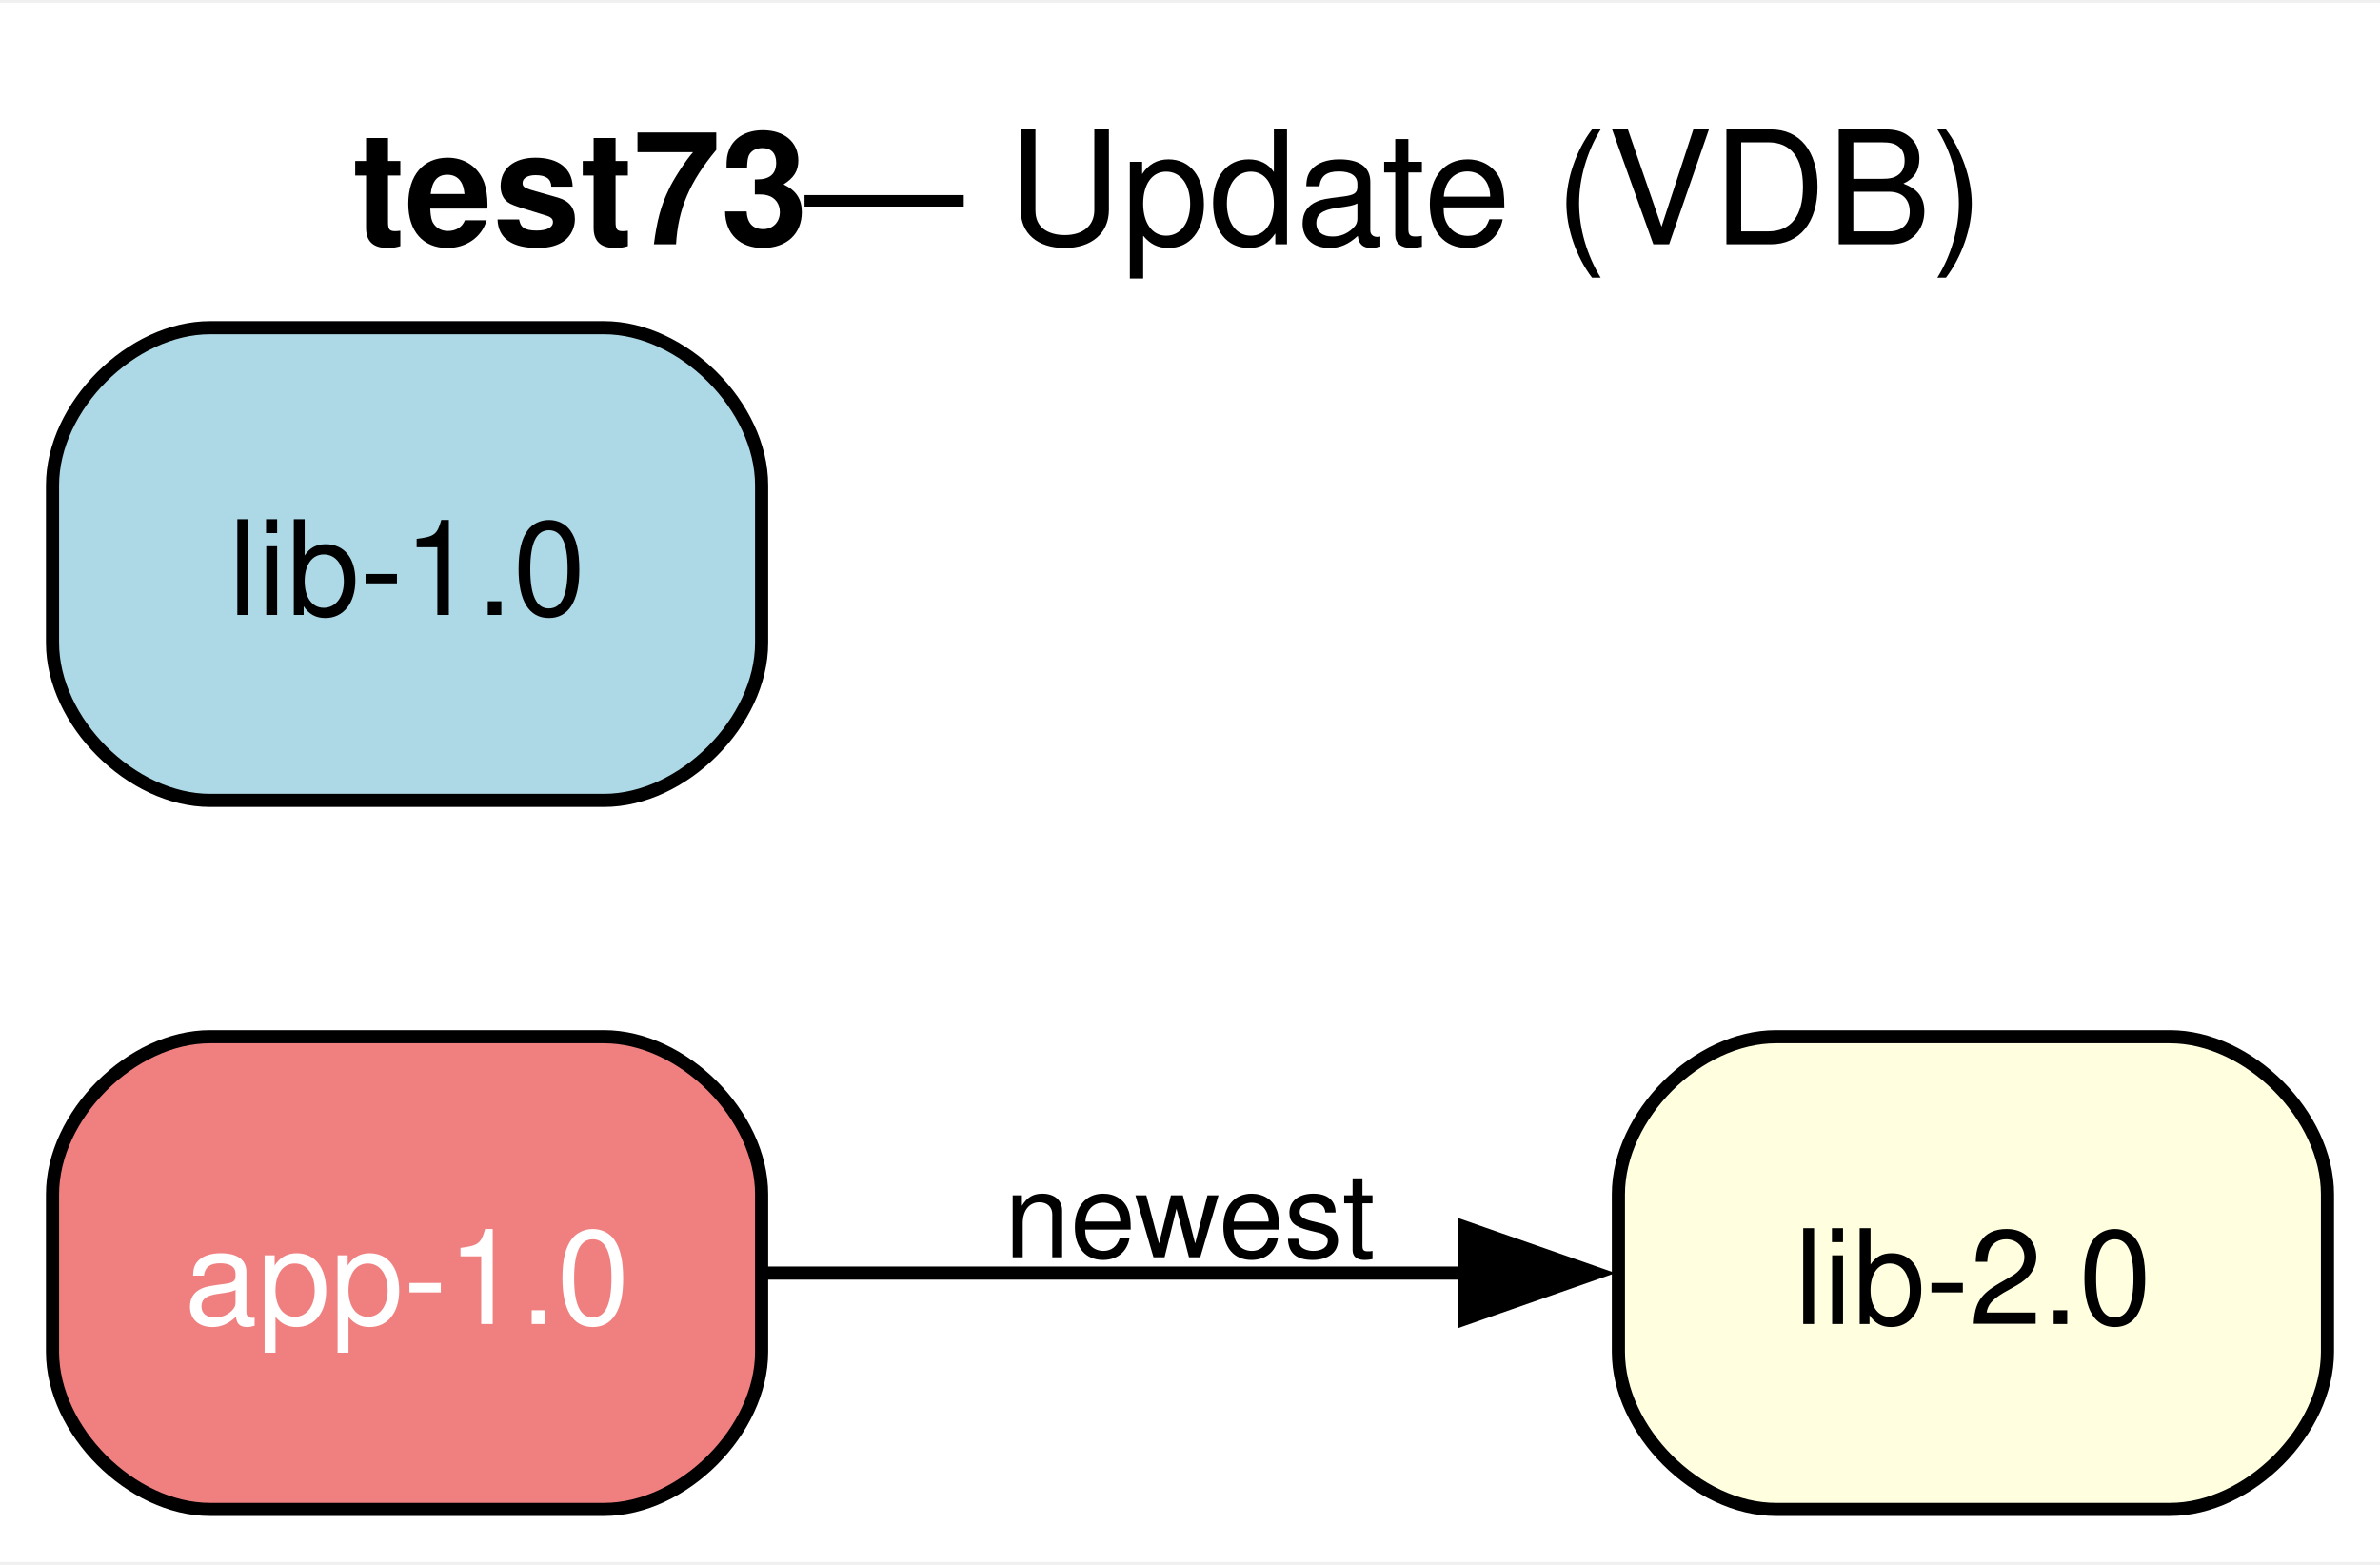
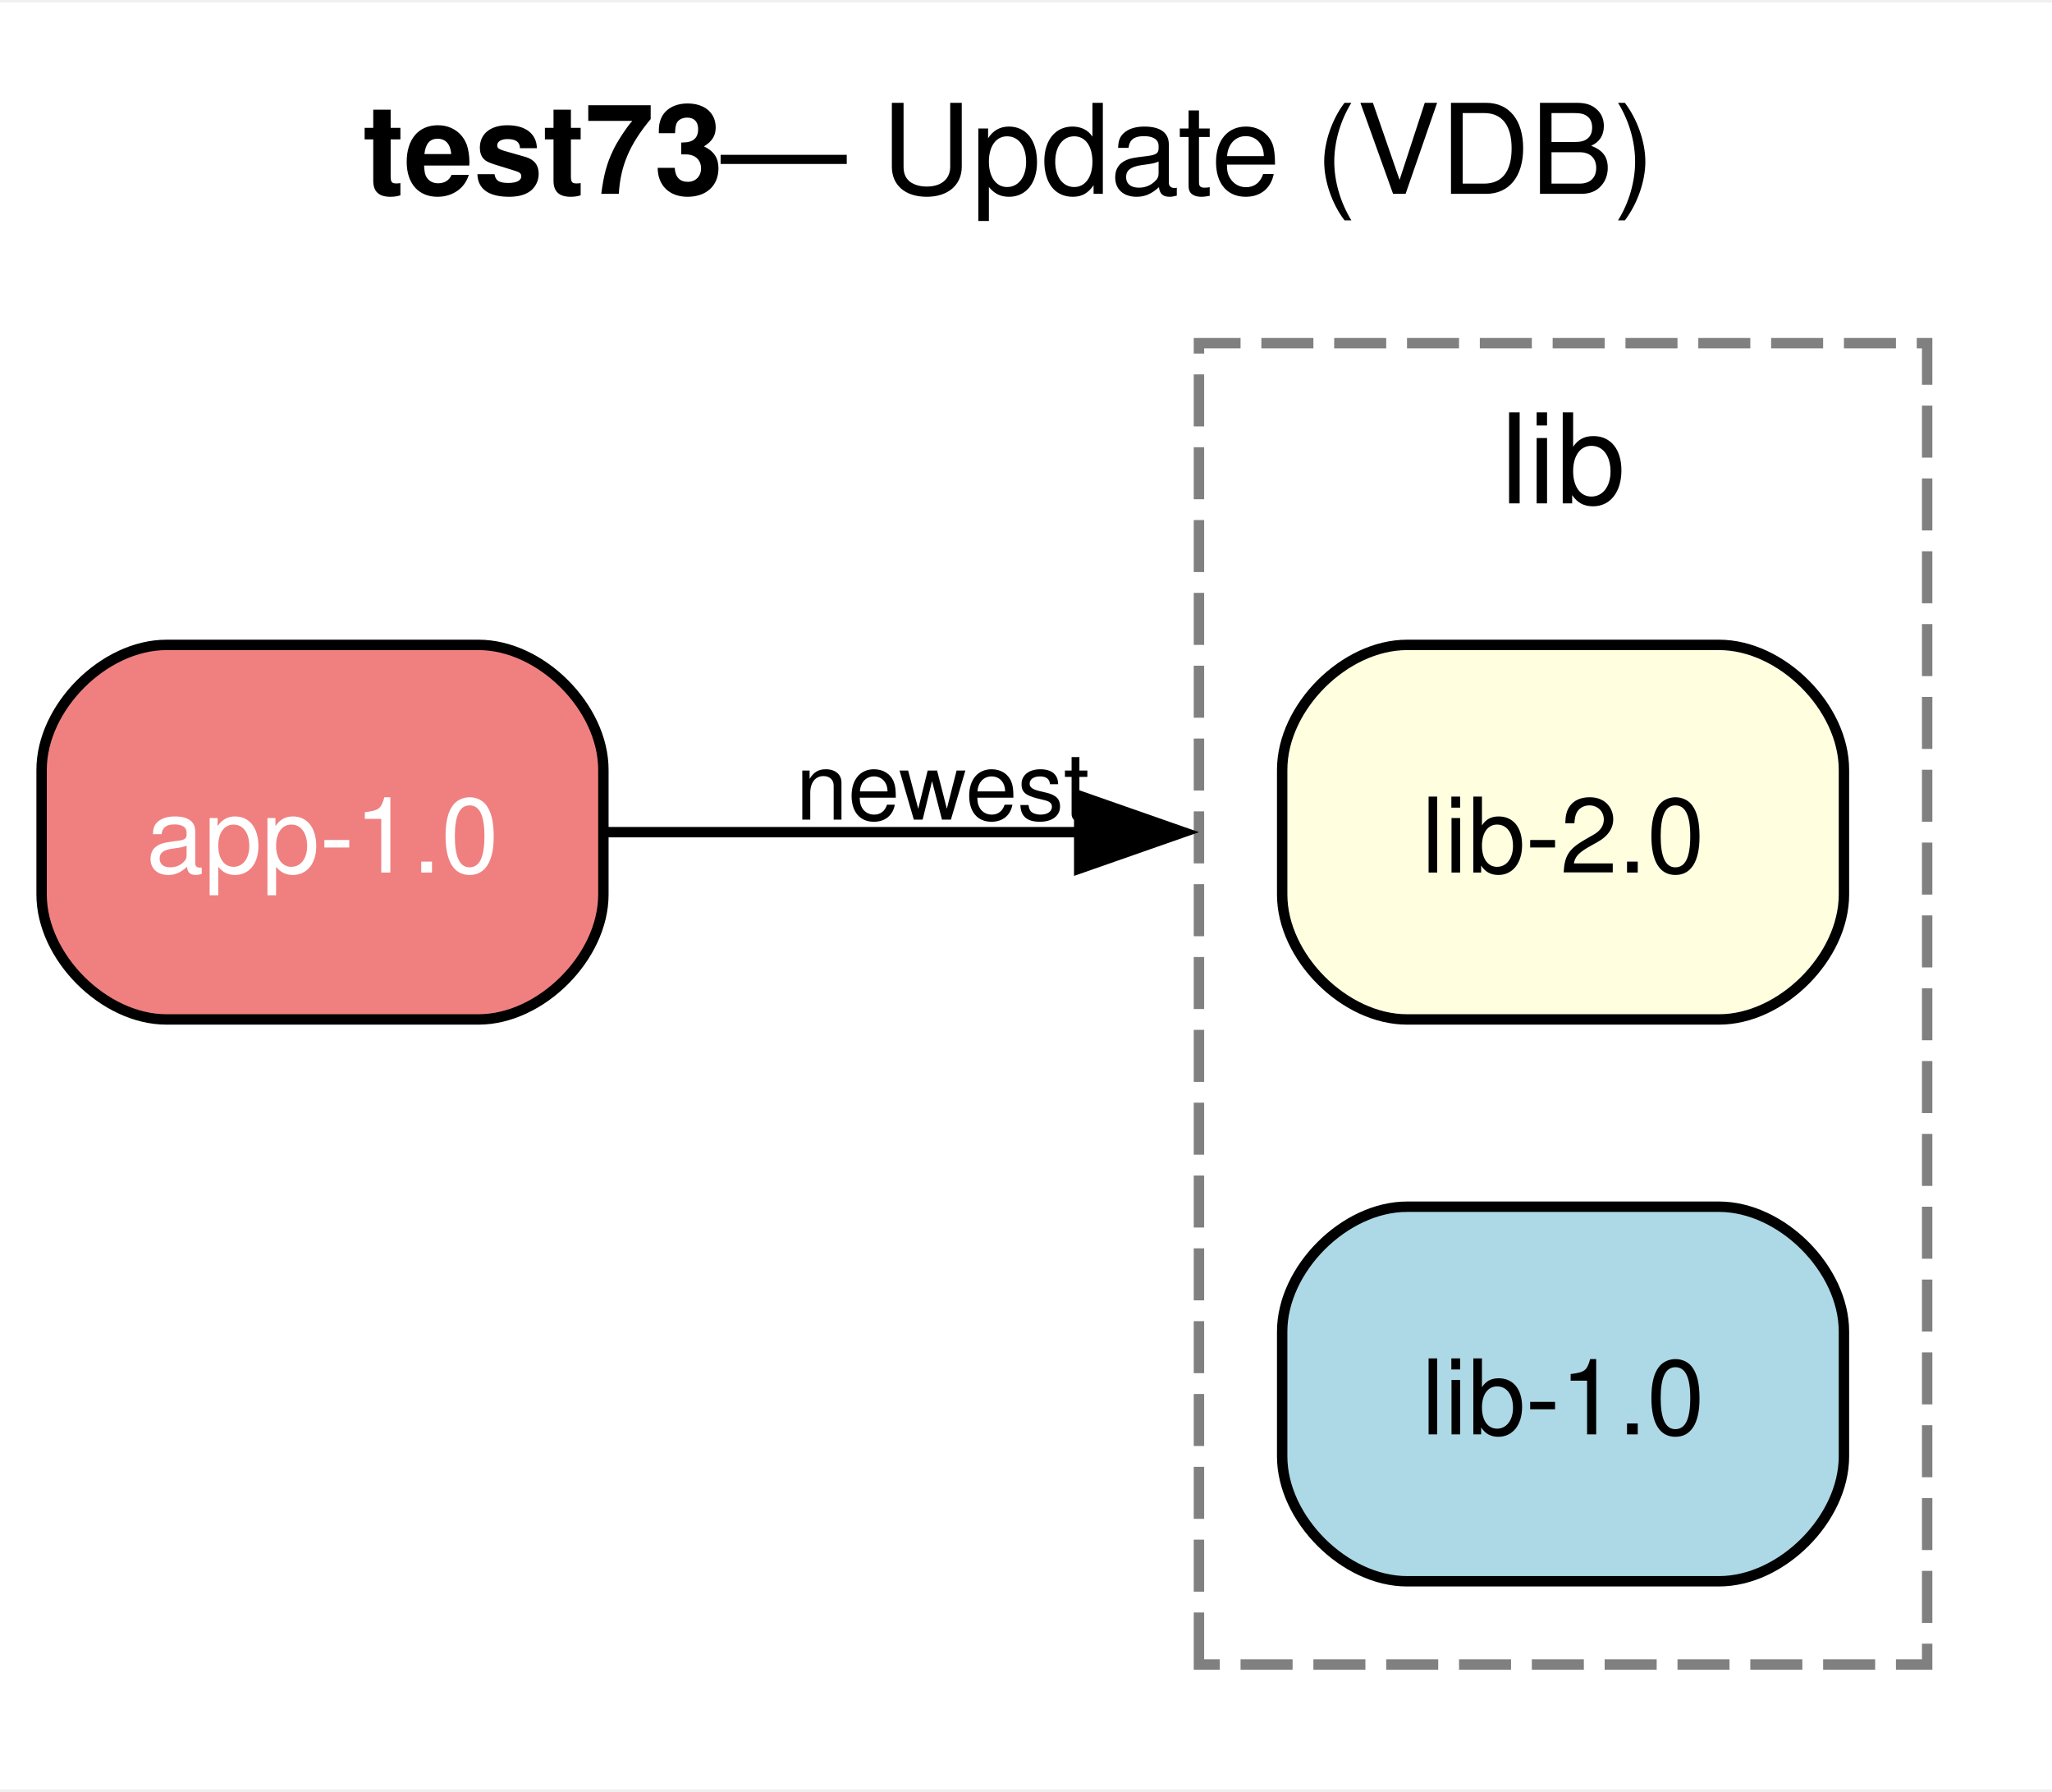
- <svg xmlns="http://www.w3.org/2000/svg" width="181pt" height="119pt" viewBox="0.00 0.00 181.25 118.75">
-   <g id="graph0" class="graph" transform="scale(1 1) rotate(0) translate(4 114.75)">
-     <polygon fill="white" stroke="none" points="-4,4 -4,-114.75 177.25,-114.75 177.25,4 -4,4" />
-     <text text-anchor="start" x="22.88" y="-96.35" font-family="Helvetica,sans-Serif" font-weight="bold" font-size="12.00">test73</text>
-     <text text-anchor="start" x="57.38" y="-96.35" font-family="Helvetica,sans-Serif" font-size="12.00"> — Update (VDB)</text>
+ <svg xmlns="http://www.w3.org/2000/svg" width="197pt" height="172pt" viewBox="0.00 0.00 197.25 171.75">
+   <g id="graph0" class="graph" transform="scale(1 1) rotate(0) translate(4 167.75)">
+     <polygon fill="white" stroke="none" points="-4,4 -4,-167.75 193.25,-167.75 193.25,4 -4,4" />
+     <text text-anchor="start" x="30.88" y="-149.35" font-family="Helvetica,sans-Serif" font-weight="bold" font-size="12.00">test73</text>
+     <text text-anchor="start" x="65.38" y="-149.35" font-family="Helvetica,sans-Serif" font-size="12.00"> — Update (VDB)</text>
+     <g id="clust1" class="cluster">
+       <polygon fill="none" stroke="gray" stroke-dasharray="5,2" points="111.25,-8 111.25,-135 181.25,-135 181.25,-8 111.25,-8" />
+       <text text-anchor="middle" x="146.25" y="-119.6" font-family="Helvetica,sans-Serif" font-size="12.00">lib</text>
+     </g>
    <g id="node1" class="node">
-       <path fill="lightcoral" stroke="black" d="M42,-36C42,-36 12,-36 12,-36 6,-36 0,-30 0,-24 0,-24 0,-12 0,-12 0,-6 6,0 12,0 12,0 42,0 42,0 48,0 54,-6 54,-12 54,-12 54,-24 54,-24 54,-30 48,-36 42,-36" />
-       <text text-anchor="middle" x="27" y="-14.12" font-family="Helvetica,sans-Serif" font-size="10.00" fill="white">app-1.0</text>
+       <path fill="lightblue" stroke="black" d="M161.25,-52C161.25,-52 131.25,-52 131.25,-52 125.25,-52 119.25,-46 119.25,-40 119.25,-40 119.25,-28 119.25,-28 119.25,-22 125.25,-16 131.25,-16 131.25,-16 161.25,-16 161.25,-16 167.25,-16 173.25,-22 173.25,-28 173.25,-28 173.25,-40 173.25,-40 173.25,-46 167.25,-52 161.25,-52" />
+       <text text-anchor="middle" x="146.25" y="-30.12" font-family="Helvetica,sans-Serif" font-size="10.00">lib-1.0</text>
+     </g>
+     <g id="node2" class="node">
+       <path fill="lightyellow" stroke="black" d="M161.25,-106C161.25,-106 131.25,-106 131.25,-106 125.25,-106 119.25,-100 119.25,-94 119.25,-94 119.25,-82 119.25,-82 119.25,-76 125.25,-70 131.25,-70 131.25,-70 161.25,-70 161.25,-70 167.25,-70 173.25,-76 173.25,-82 173.25,-82 173.25,-94 173.25,-94 173.25,-100 167.25,-106 161.25,-106" />
+       <text text-anchor="middle" x="146.25" y="-84.12" font-family="Helvetica,sans-Serif" font-size="10.00">lib-2.0</text>
    </g>
    <g id="node3" class="node">
-       <path fill="lightyellow" stroke="black" d="M161.25,-36C161.25,-36 131.25,-36 131.25,-36 125.25,-36 119.25,-30 119.25,-24 119.25,-24 119.25,-12 119.25,-12 119.25,-6 125.25,0 131.25,0 131.25,0 161.25,0 161.25,0 167.25,0 173.25,-6 173.25,-12 173.25,-12 173.25,-24 173.25,-24 173.25,-30 167.25,-36 161.25,-36" />
-       <text text-anchor="middle" x="146.25" y="-14.12" font-family="Helvetica,sans-Serif" font-size="10.00">lib-2.0</text>
+       <path fill="lightcoral" stroke="black" d="M42,-106C42,-106 12,-106 12,-106 6,-106 0,-100 0,-94 0,-94 0,-82 0,-82 0,-76 6,-70 12,-70 12,-70 42,-70 42,-70 48,-70 54,-76 54,-82 54,-82 54,-94 54,-94 54,-100 48,-106 42,-106" />
+       <text text-anchor="middle" x="27" y="-84.12" font-family="Helvetica,sans-Serif" font-size="10.00" fill="white">app-1.0</text>
    </g>
    <g id="edge1" class="edge">
-       <path fill="none" stroke="black" d="M54.31,-18C70,-18 90.18,-18 107.54,-18" />
-       <polygon fill="black" stroke="black" points="107.51,-21.5 117.51,-18 107.51,-14.5 107.51,-21.5" />
-       <text text-anchor="middle" x="86.62" y="-19.2" font-family="Helvetica,sans-Serif" font-size="9.00">newest</text>
-     </g>
-     <g id="node2" class="node">
-       <path fill="lightblue" stroke="black" d="M42,-90C42,-90 12,-90 12,-90 6,-90 0,-84 0,-78 0,-78 0,-66 0,-66 0,-60 6,-54 12,-54 12,-54 42,-54 42,-54 48,-54 54,-60 54,-66 54,-66 54,-78 54,-78 54,-84 48,-90 42,-90" />
-       <text text-anchor="middle" x="27" y="-68.12" font-family="Helvetica,sans-Serif" font-size="10.00">lib-1.0</text>
+       <path fill="none" stroke="black" d="M54.31,-88C70,-88 90.18,-88 107.54,-88" />
+       <polygon fill="black" stroke="black" points="99.74,-91.5 109.74,-88 99.74,-84.5 99.74,-91.5" />
+       <text text-anchor="middle" x="86.62" y="-89.2" font-family="Helvetica,sans-Serif" font-size="9.00">newest</text>
    </g>
  </g>
</svg>
